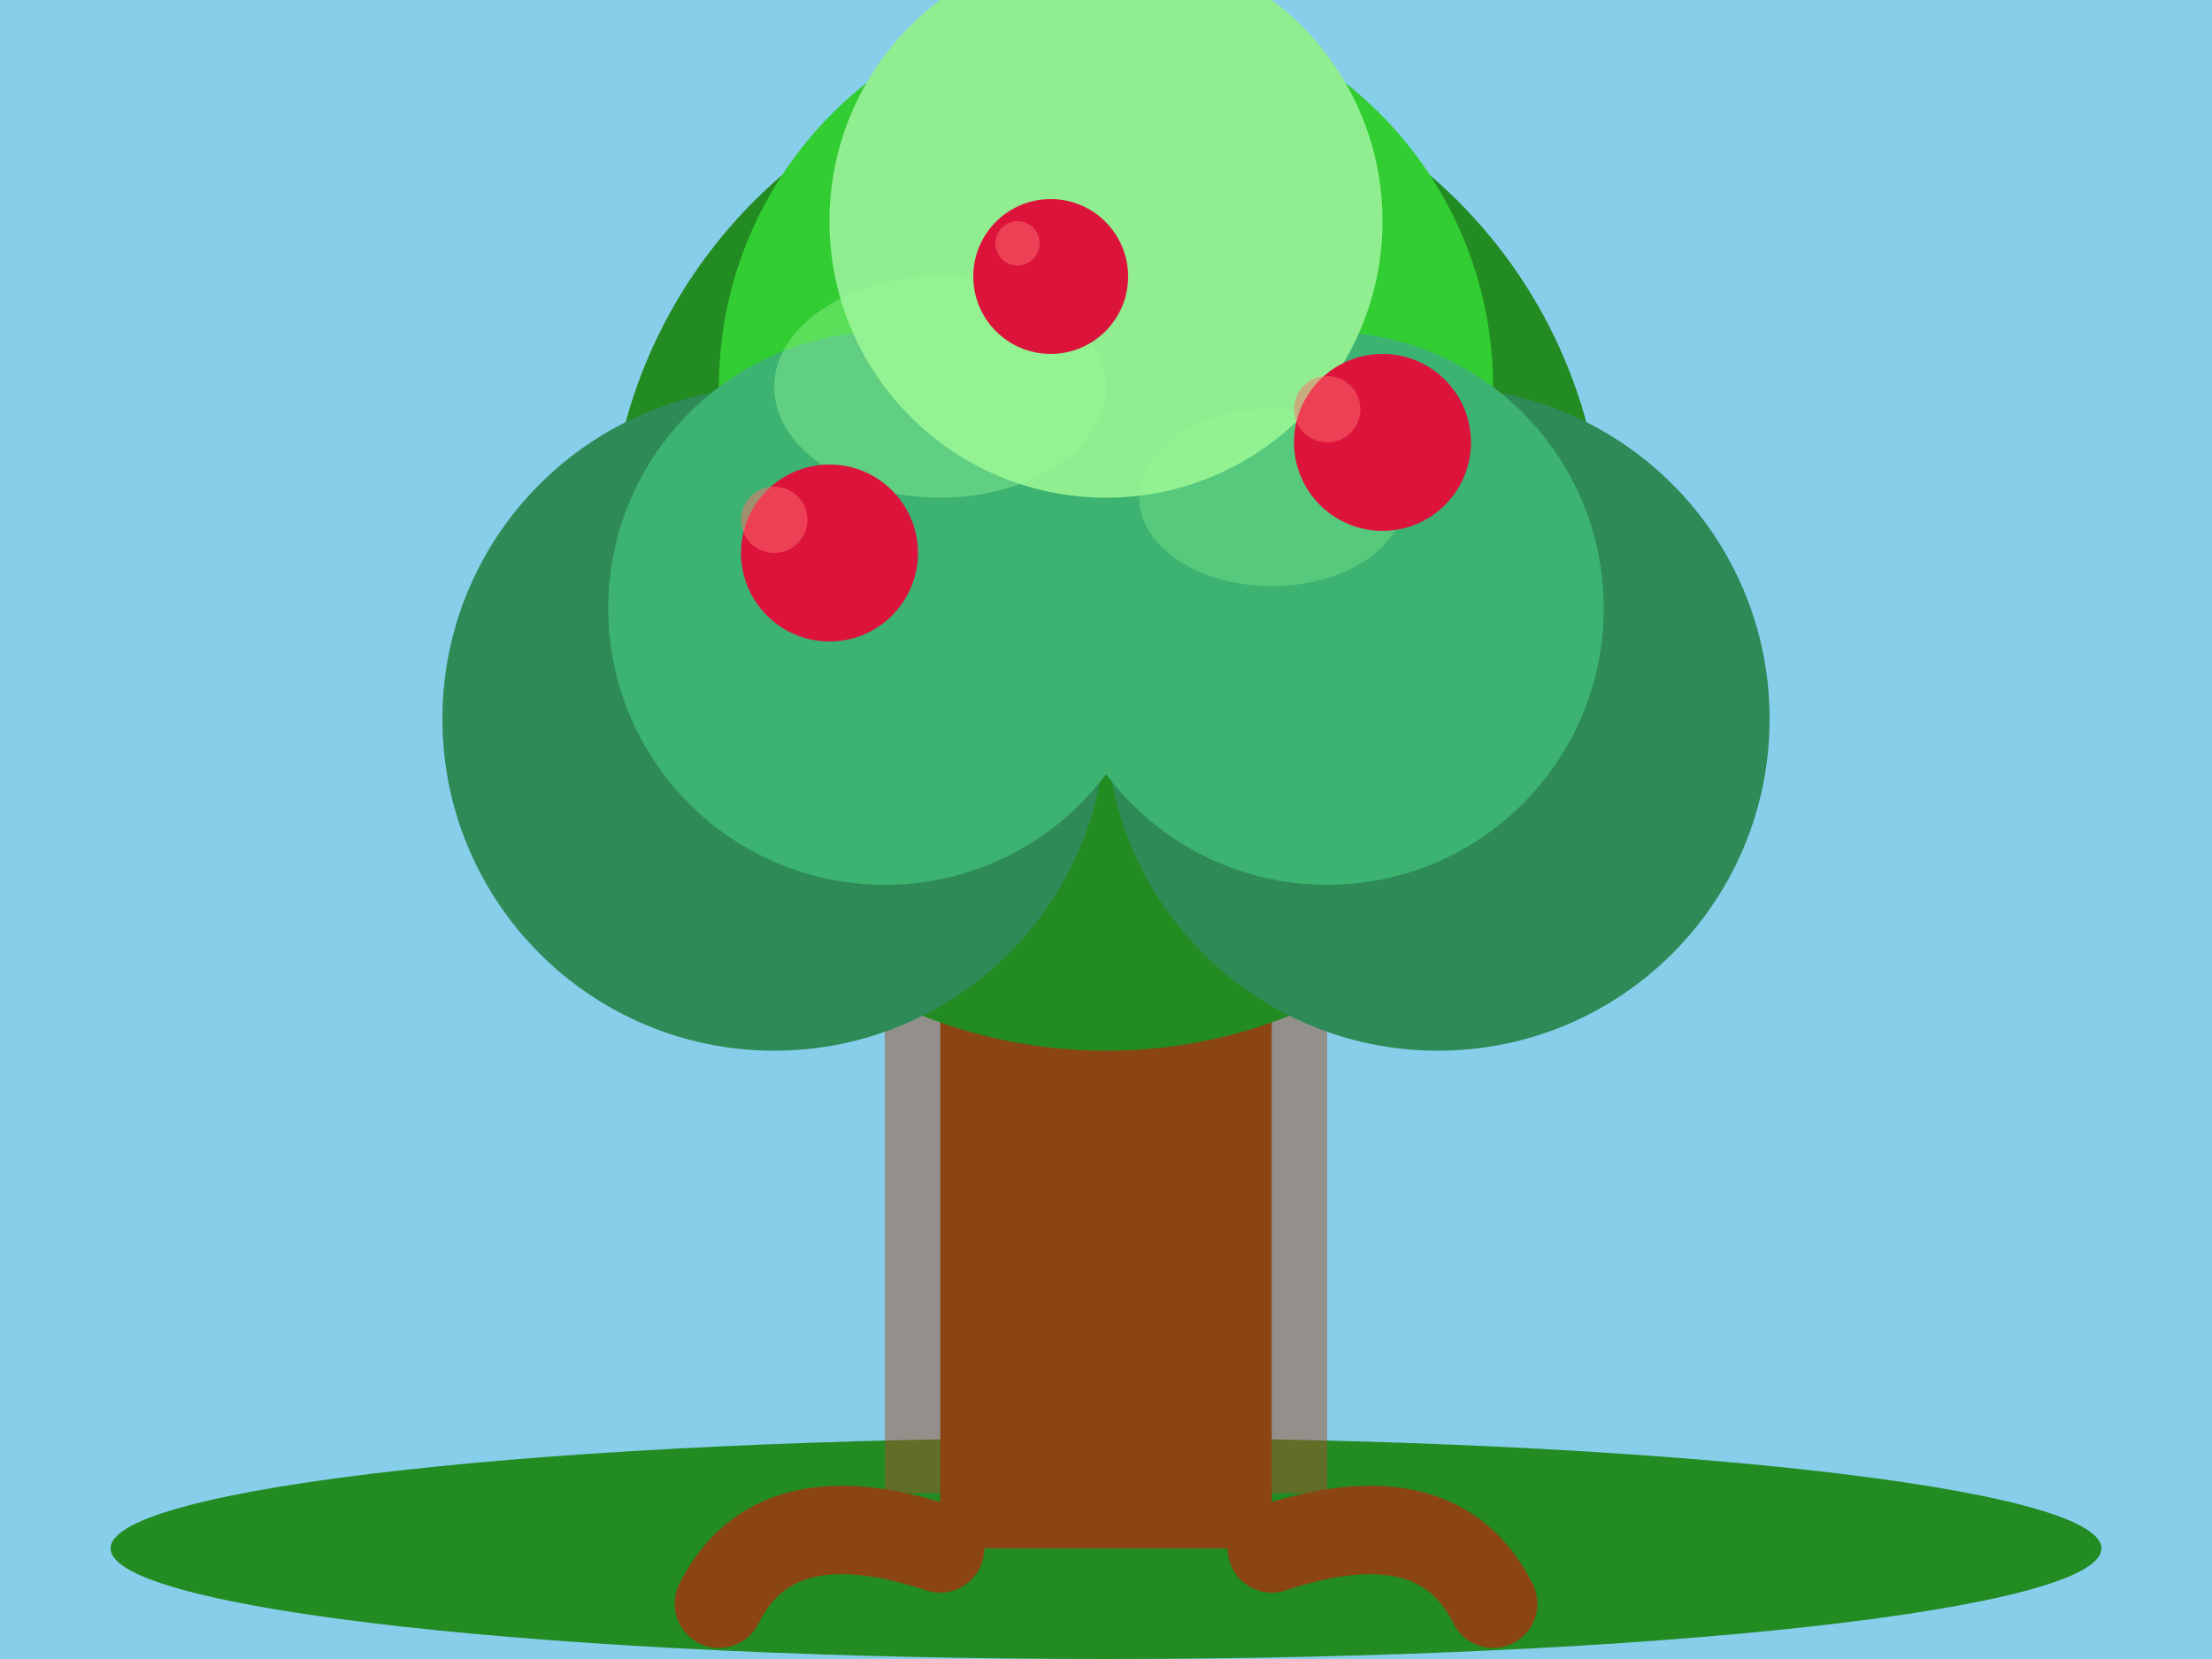
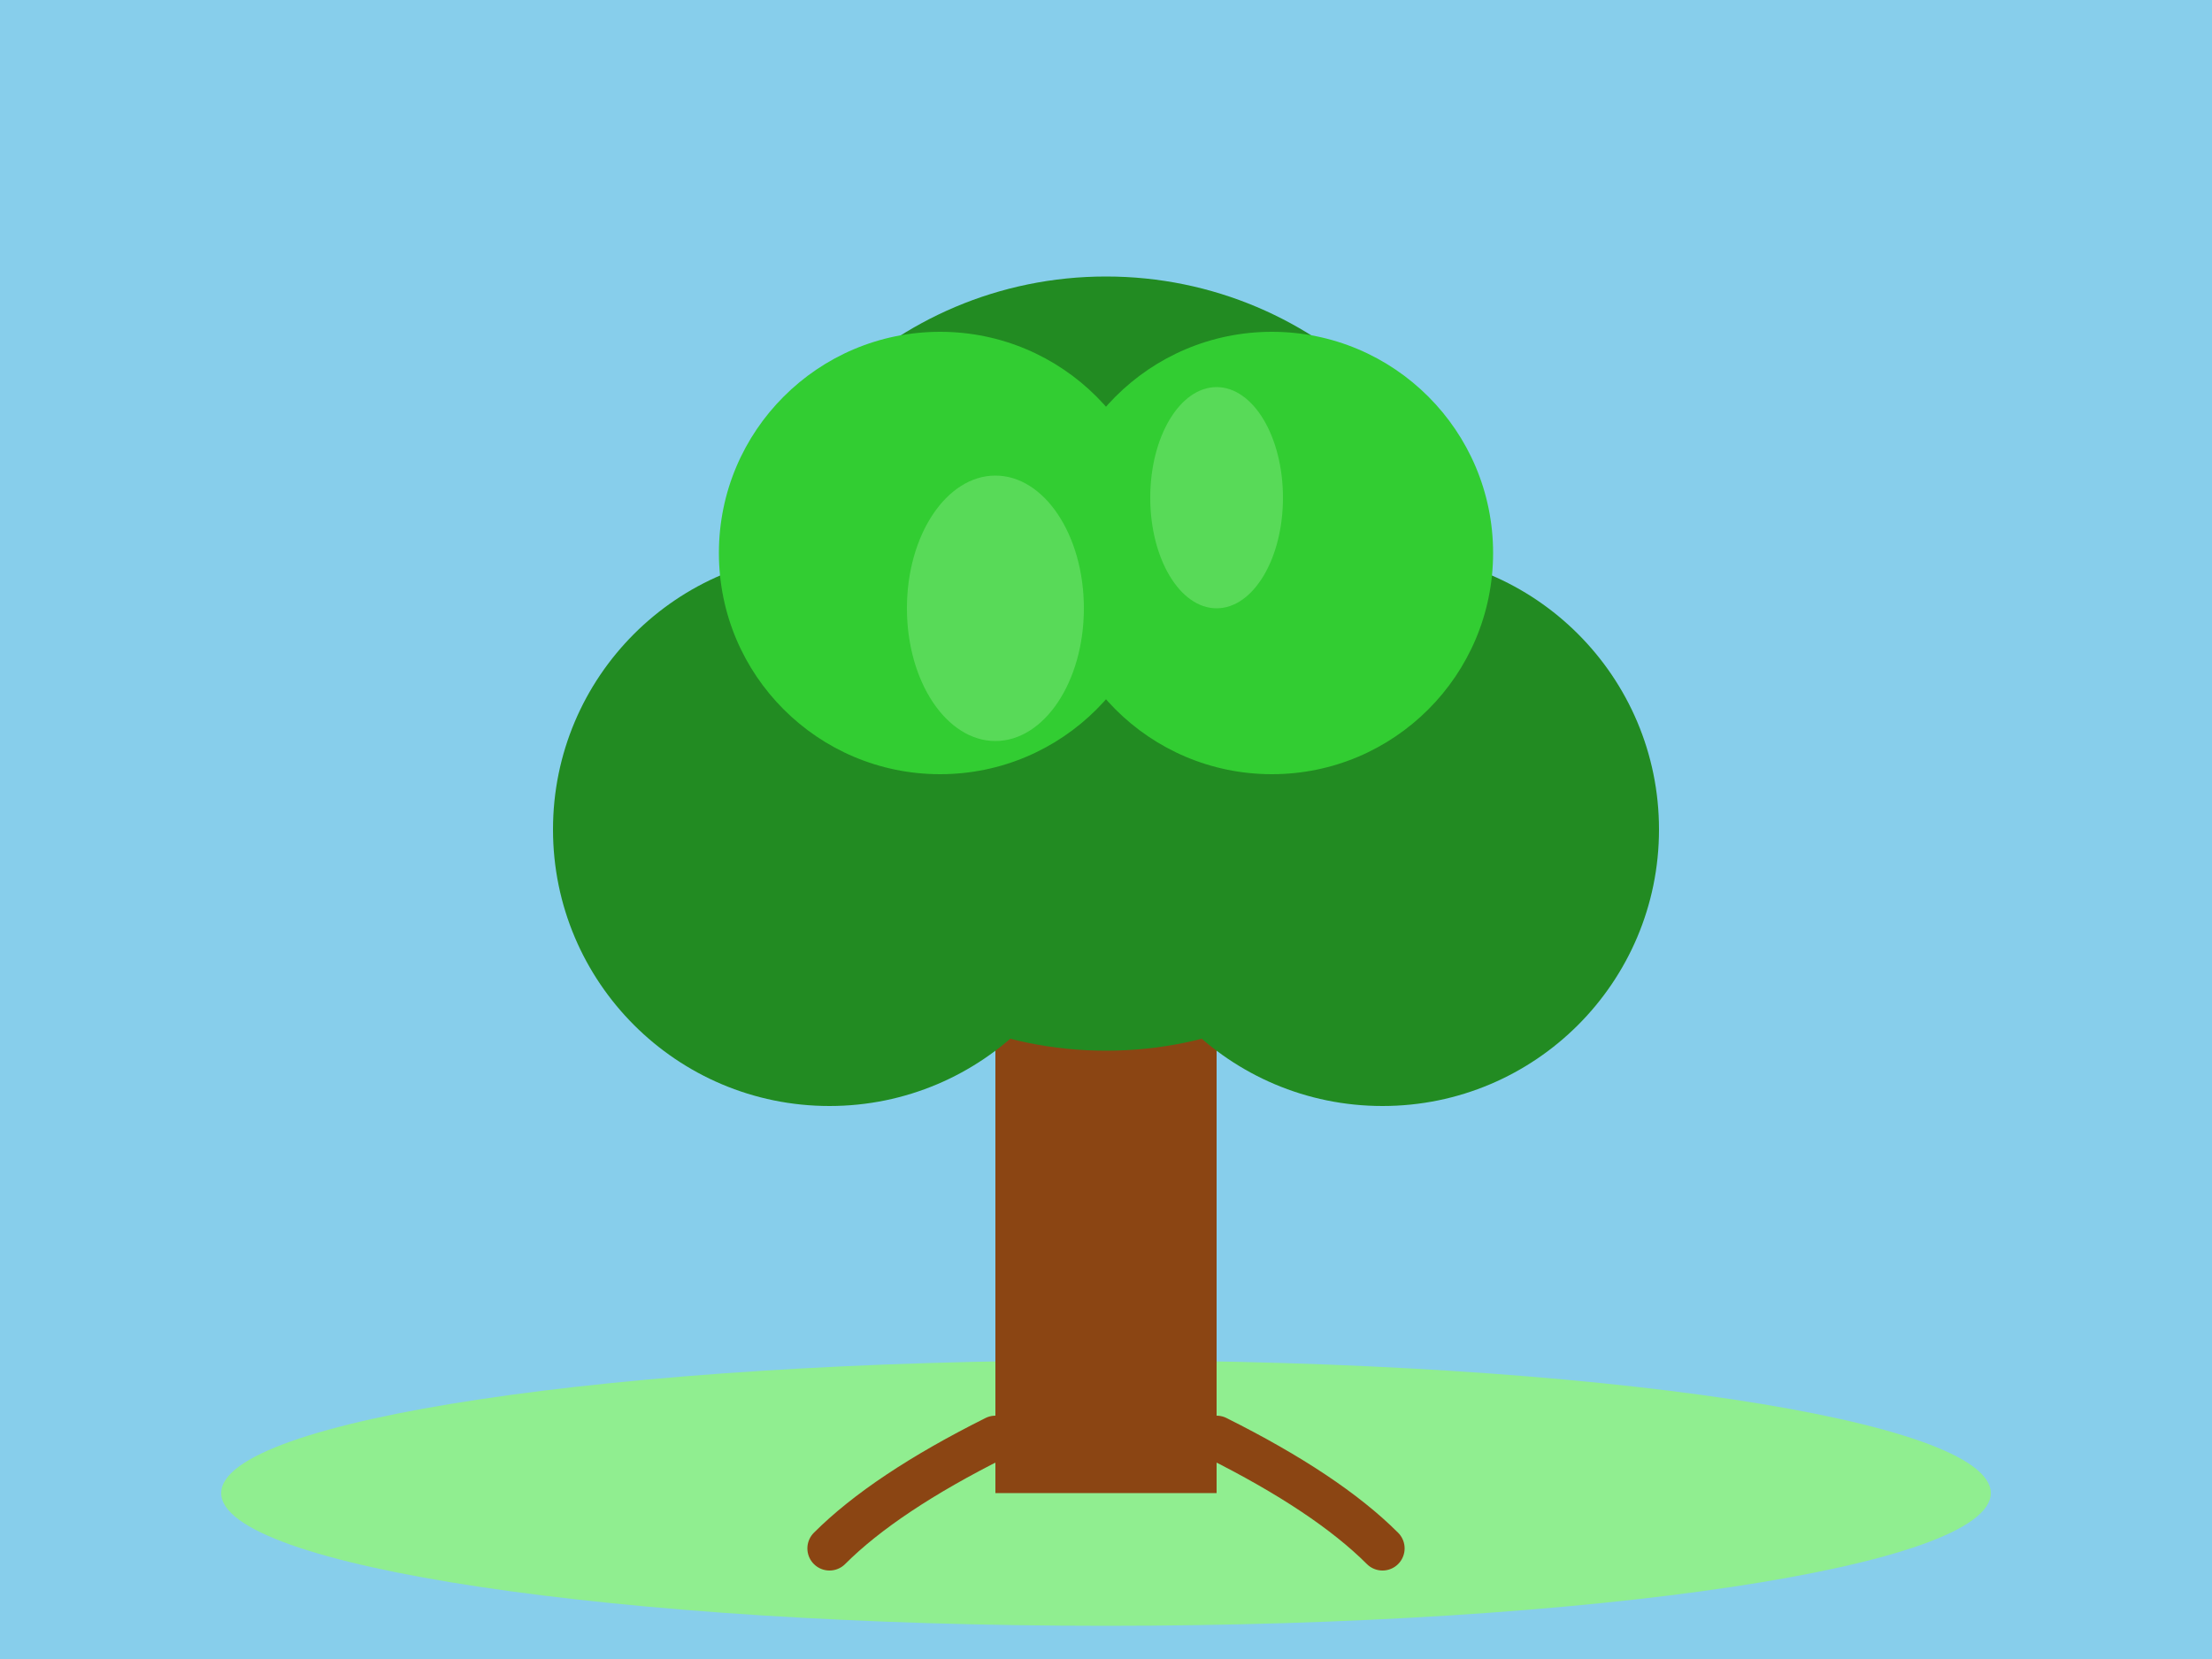
<svg xmlns="http://www.w3.org/2000/svg" viewBox="0 0 200 150">
  <rect width="200" height="150" fill="#87CEEB" />
-   <ellipse cx="100" cy="140" rx="90" ry="10" fill="#228B22" />
-   <rect x="85" y="80" width="30" height="60" fill="#8B4513" />
-   <rect x="80" y="85" width="5" height="50" fill="#A0522D" opacity="0.5" />
-   <rect x="115" y="85" width="5" height="50" fill="#A0522D" opacity="0.5" />
-   <path d="M85,140 Q70,135 65,145" stroke="#8B4513" stroke-width="8" fill="none" stroke-linecap="round" />
-   <path d="M115,140 Q130,135 135,145" stroke="#8B4513" stroke-width="8" fill="none" stroke-linecap="round" />
-   <circle cx="100" cy="50" r="45" fill="#228B22" />
-   <circle cx="70" cy="65" r="30" fill="#2E8B57" />
-   <circle cx="130" cy="65" r="30" fill="#2E8B57" />
-   <circle cx="100" cy="35" r="35" fill="#32CD32" />
-   <circle cx="80" cy="55" r="25" fill="#3CB371" />
-   <circle cx="120" cy="55" r="25" fill="#3CB371" />
-   <circle cx="100" cy="20" r="25" fill="#90EE90" />
-   <ellipse cx="85" cy="35" rx="15" ry="10" fill="#98FB98" opacity="0.4" />
-   <ellipse cx="115" cy="45" rx="12" ry="8" fill="#98FB98" opacity="0.3" />
-   <circle cx="75" cy="50" r="8" fill="#DC143C" />
-   <circle cx="70" cy="47" r="3" fill="#FF6B6B" opacity="0.5" />
-   <circle cx="125" cy="40" r="8" fill="#DC143C" />
-   <circle cx="120" cy="37" r="3" fill="#FF6B6B" opacity="0.5" />
-   <circle cx="95" cy="25" r="7" fill="#DC143C" />
-   <circle cx="92" cy="22" r="2" fill="#FF6B6B" opacity="0.5" />
+   <ellipse cx="100" cy="135" rx="80" ry="12" fill="#90EE90" />
+   <rect x="90" y="90" width="20" height="45" fill="#8B4513" />
+   <circle cx="100" cy="60" r="35" fill="#228B22" />
+   <circle cx="75" cy="75" r="25" fill="#228B22" />
+   <circle cx="125" cy="75" r="25" fill="#228B22" />
+   <circle cx="85" cy="50" r="20" fill="#32CD32" />
+   <circle cx="115" cy="50" r="20" fill="#32CD32" />
+   <ellipse cx="90" cy="55" rx="8" ry="12" fill="#90EE90" opacity="0.4" />
+   <ellipse cx="110" cy="45" rx="6" ry="10" fill="#90EE90" opacity="0.4" />
+   <path d="M 90 130 Q 80 135 75 140" stroke="#8B4513" stroke-width="4" fill="none" stroke-linecap="round" />
+   <path d="M 110 130 Q 120 135 125 140" stroke="#8B4513" stroke-width="4" fill="none" stroke-linecap="round" />
</svg>
